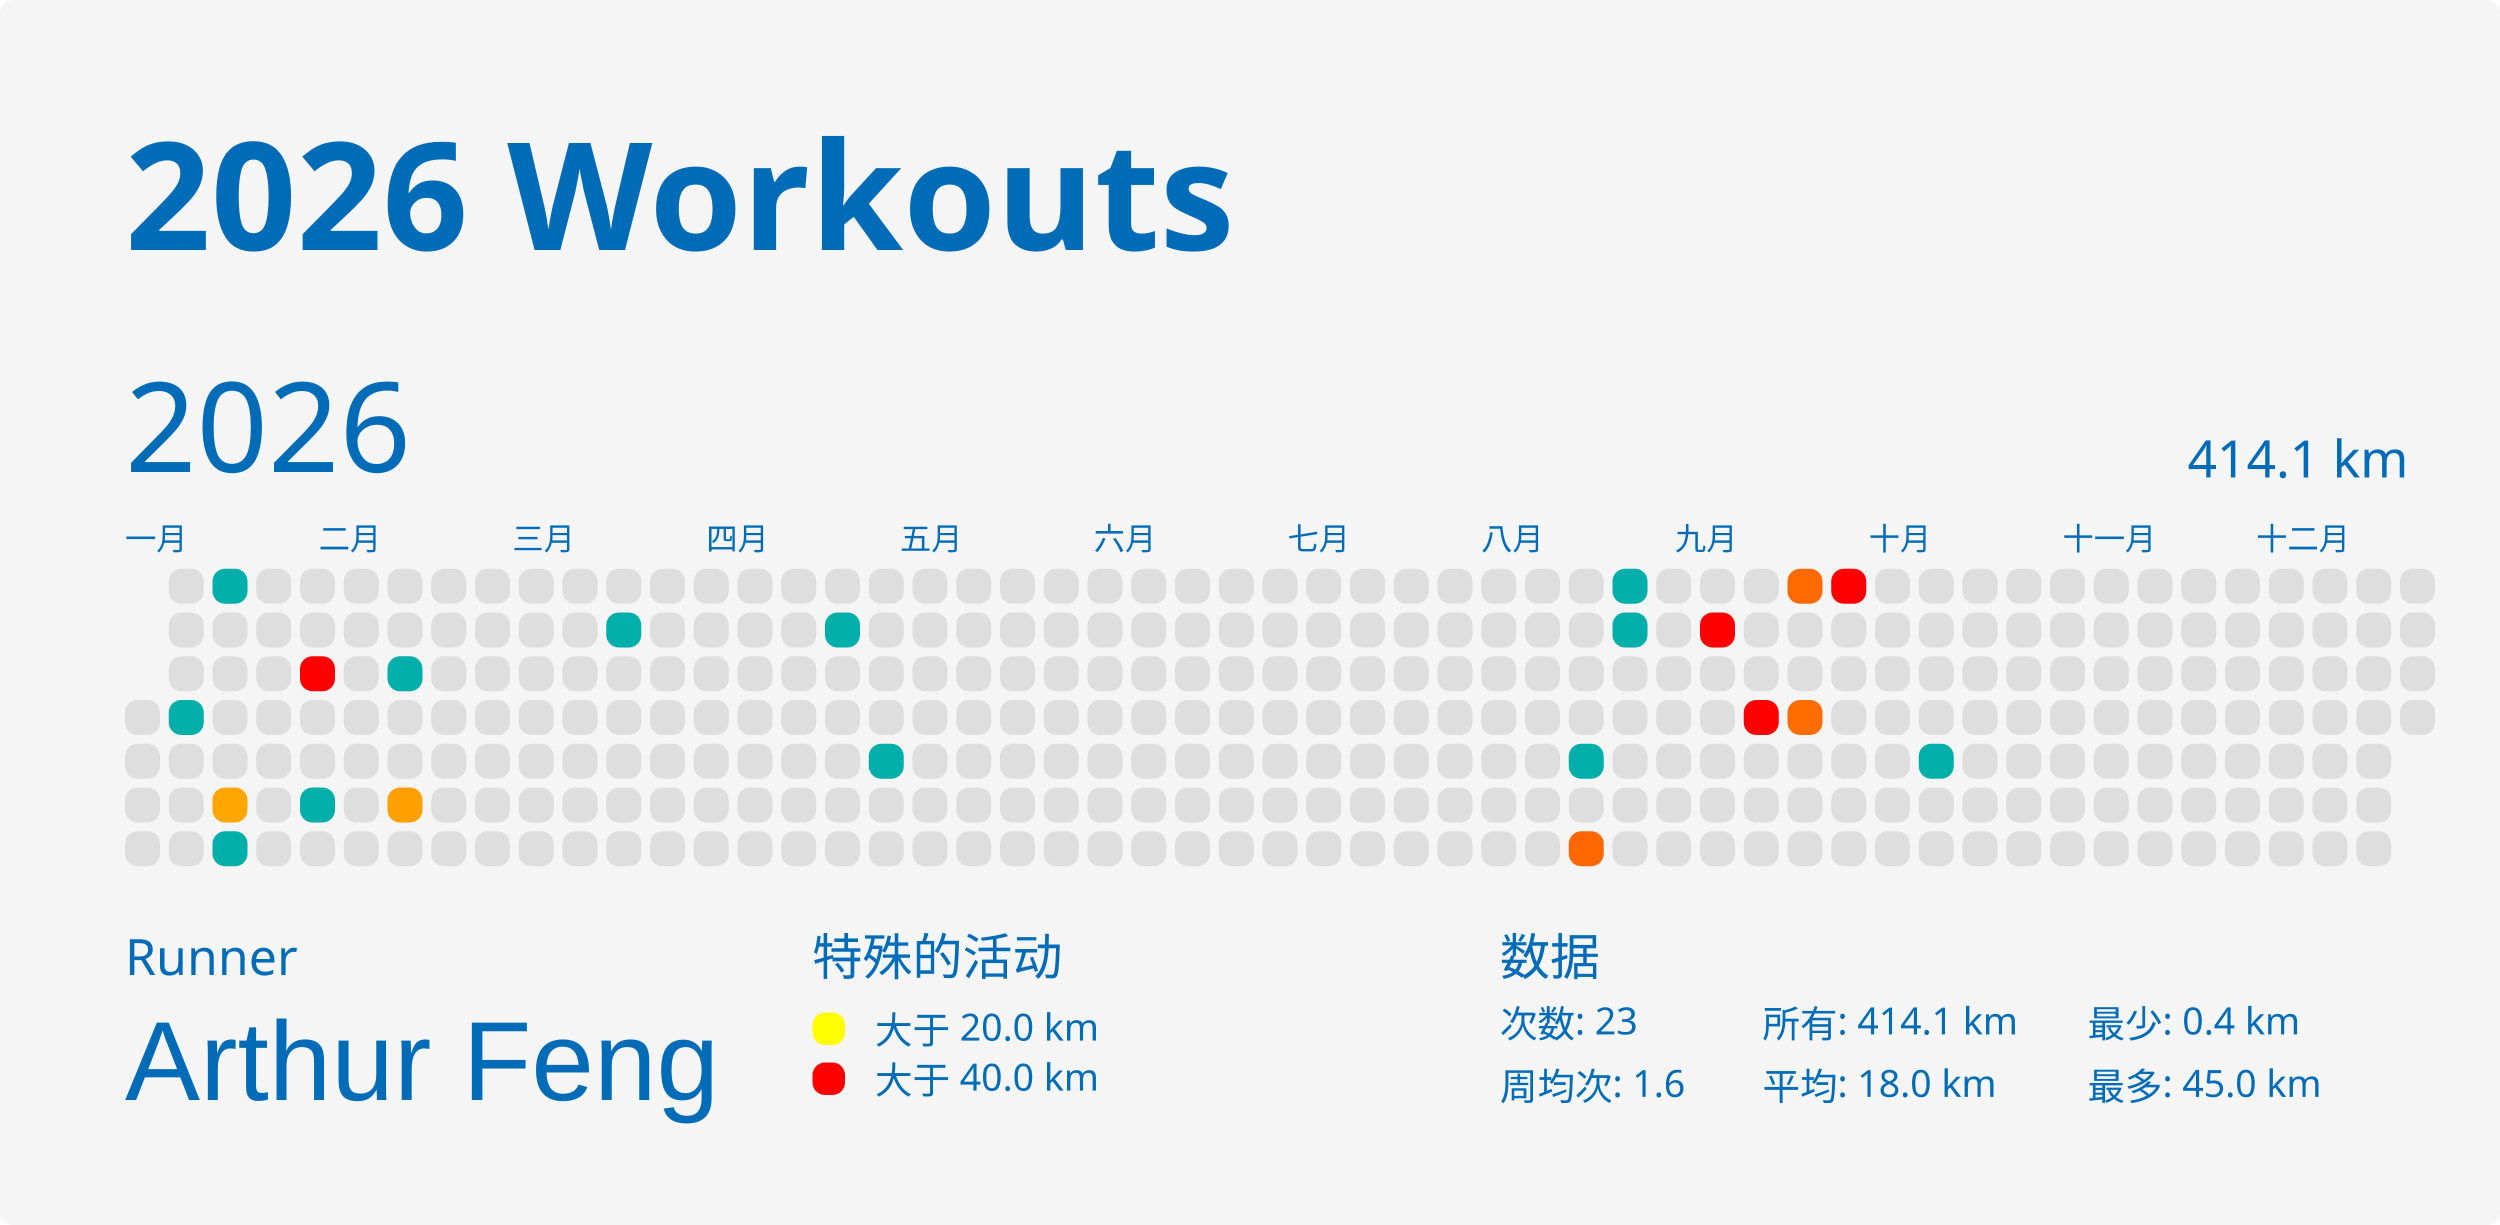
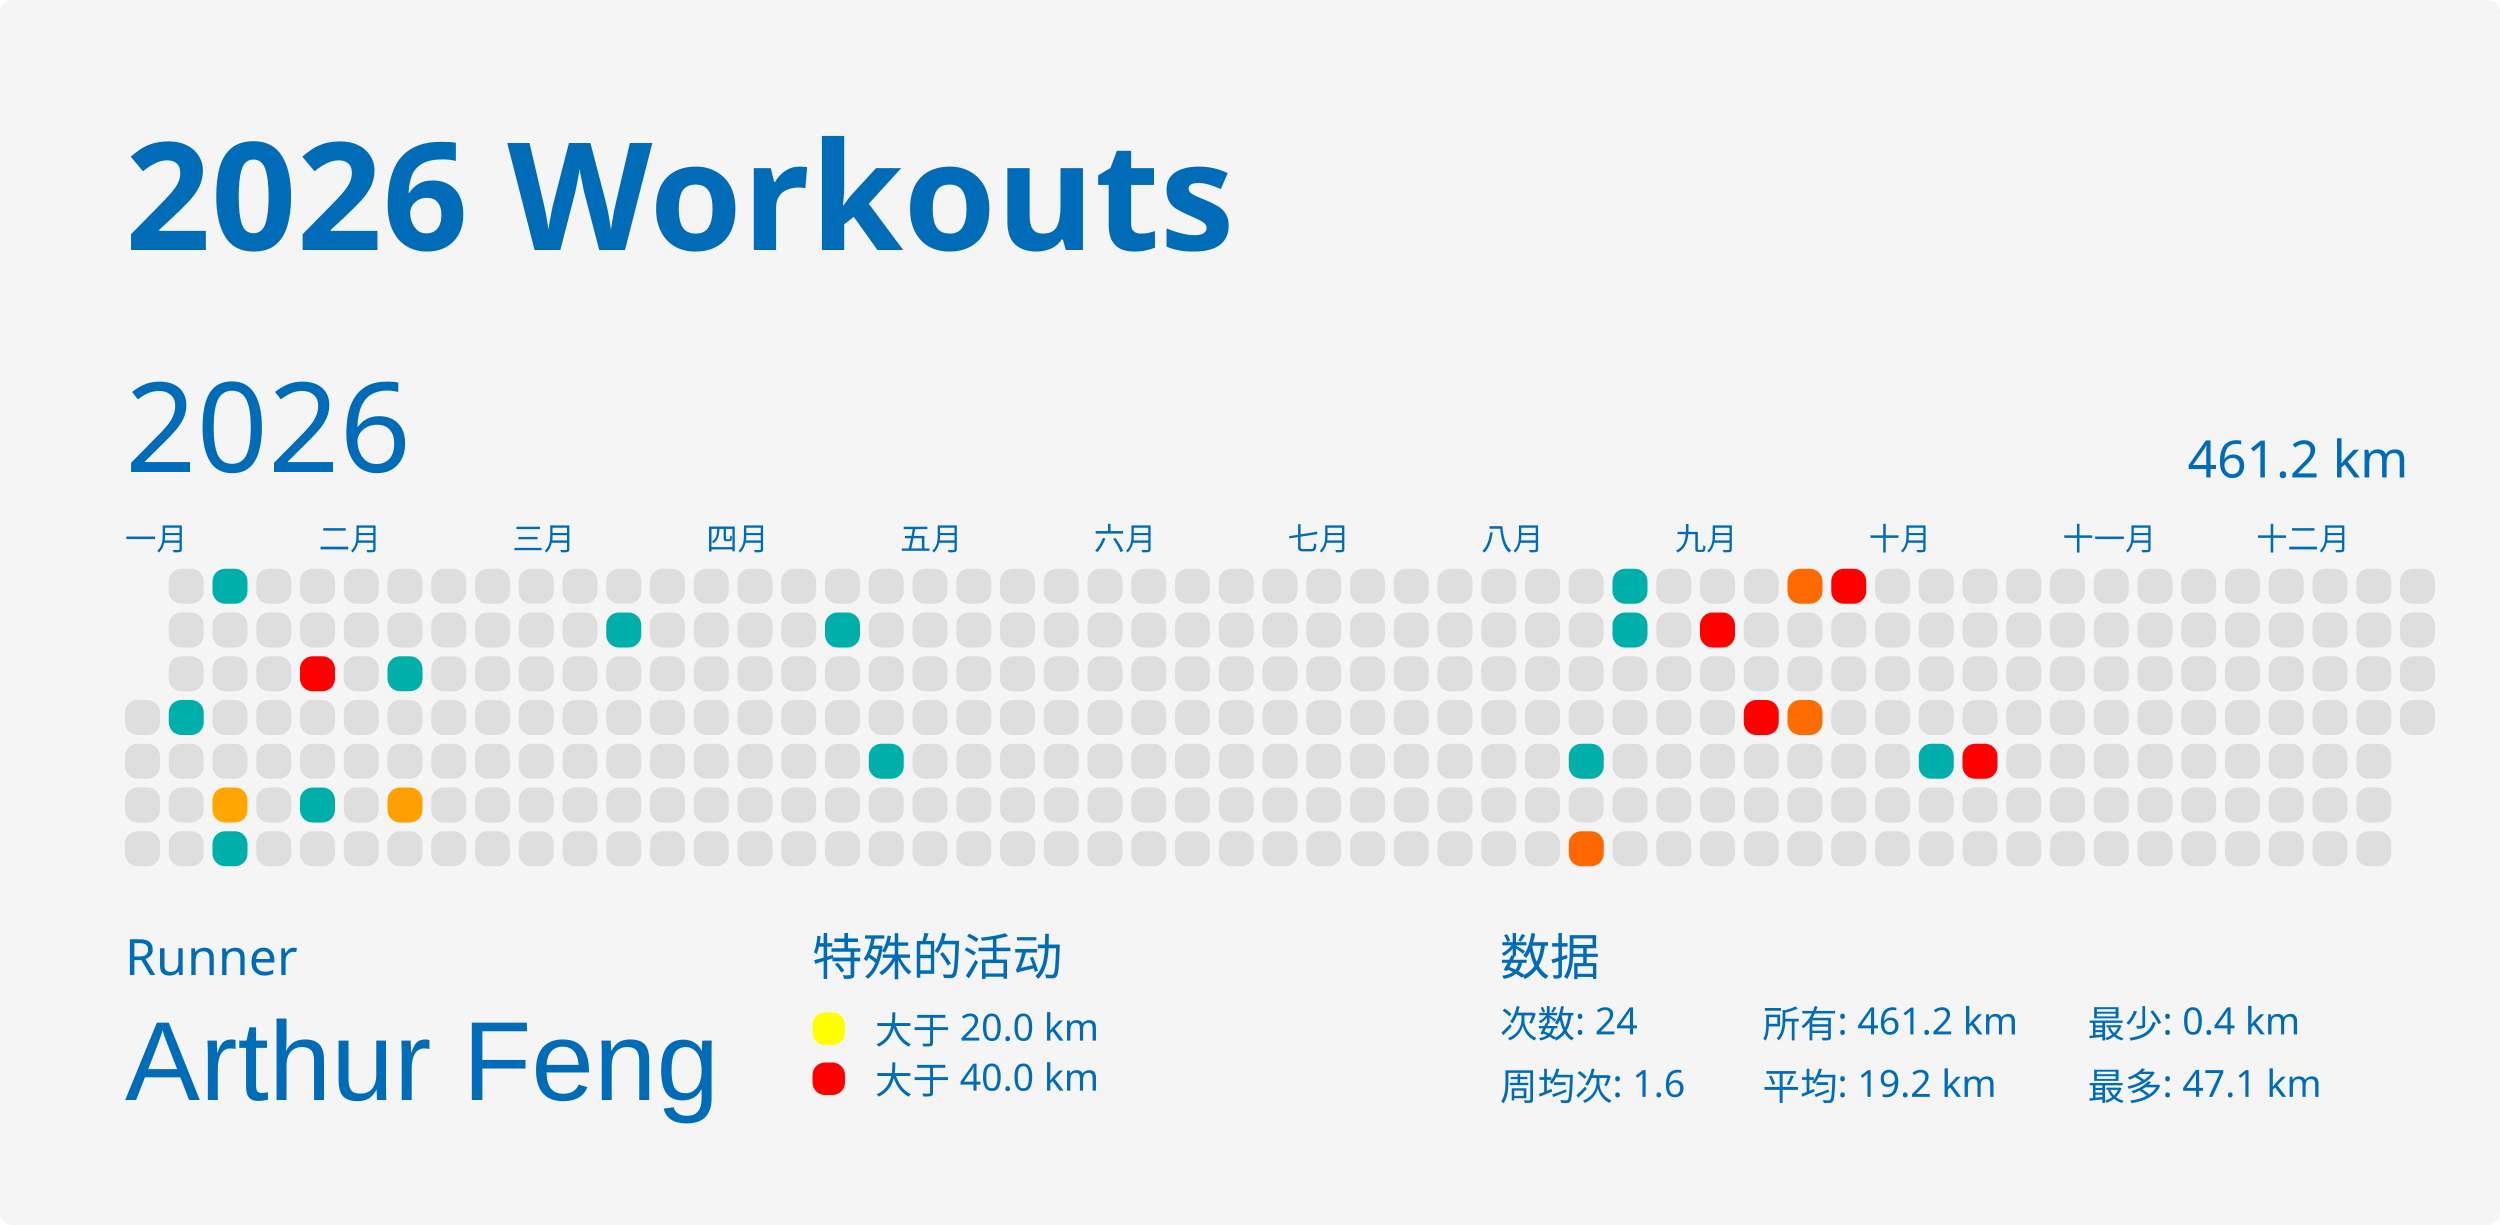
<svg xmlns="http://www.w3.org/2000/svg" baseProfile="full" height="98mm" version="1.1" viewBox="0,0,200,98" width="200mm">
  <defs />
  <rect fill="#f5f5f5" height="98" rx="1" ry="1" width="200" x="0" y="0" />
  <text fill="#006cb8" style="font-size:12px; font-family:MGI-Regular; font-weight:bold;" x="10" y="20">2026 Workouts</text>
  <text fill="#006cb8" style="font-size:4px; font-family:MGI-Regular" x="10" y="78">Runner</text>
  <text fill="#006cb8" style="font-size:9px; font-family:Arial" x="10" y="88">Arthur Feng</text>
  <text fill="#006cb8" style="font-size:4px; font-family:MGI-Regular" x="65" y="78">特殊的活动</text>
  <rect fill="yellow" height="2.6" rx="1" ry="1" width="2.6" x="65" y="81" />
  <text fill="#006cb8" style="font-size:3px; font-family:MGI-Regular" x="70" y="83.5">大于 20.0 km</text>
  <rect fill="red" height="2.6" rx="1" ry="1" width="2.6" x="65" y="85" />
  <text fill="#006cb8" style="font-size:3px; font-family:MGI-Regular" x="70" y="87.5">大于 40.0 km</text>
  <text fill="#006cb8" style="font-size:4px; font-family:MGI-Regular" x="120" y="78">数据</text>
-   <text fill="#006cb8" style="font-size:3px; font-family:MGI-Regular" x="120" y="83">次数: 23</text>
+   <text fill="#006cb8" style="font-size:3px; font-family:MGI-Regular" x="120" y="83">次数: 24</text>
  <text fill="#006cb8" style="font-size:3px; font-family:MGI-Regular" x="120" y="88">周均次: 1.6</text>
-   <text fill="#006cb8" style="font-size:3px; font-family:MGI-Regular" x="141" y="83">所有: 414.1 km</text>
-   <text fill="#006cb8" style="font-size:3px; font-family:MGI-Regular" x="141" y="88">平均: 18.0 km</text>
+   <text fill="#006cb8" style="font-size:3px; font-family:MGI-Regular" x="141" y="83">所有: 461.2 km</text>
+   <text fill="#006cb8" style="font-size:3px; font-family:MGI-Regular" x="141" y="88">平均: 19.2 km</text>
  <text fill="#006cb8" style="font-size:3px; font-family:MGI-Regular" x="167" y="83">最少: 0.4 km</text>
-   <text fill="#006cb8" style="font-size:3px; font-family:MGI-Regular" x="167" y="88">最多: 45.0 km</text>
+   <text fill="#006cb8" style="font-size:3px; font-family:MGI-Regular" x="167" y="88">最多: 47.1 km</text>
  <text dominant-baseline="hanging" fill="#006cb8" style="font-size:10.0px; font-family:MGI-Regular;" x="10" y="30">2026</text>
-   <text dominant-baseline="hanging" fill="#006cb8" style="font-size:4.125px; font-family:MGI-Regular;" x="175" y="35">414.1 km</text>
+   <text dominant-baseline="hanging" fill="#006cb8" style="font-size:4.125px; font-family:MGI-Regular;" x="175" y="35">461.2 km</text>
  <text fill="#006cb8" style="font-size:2.5px; font-family:MGI-Regular" x="10.0" y="44">一月</text>
  <text fill="#006cb8" style="font-size:2.5px; font-family:MGI-Regular" x="25.5" y="44">二月</text>
  <text fill="#006cb8" style="font-size:2.5px; font-family:MGI-Regular" x="41.0" y="44">三月</text>
  <text fill="#006cb8" style="font-size:2.5px; font-family:MGI-Regular" x="56.5" y="44">四月</text>
  <text fill="#006cb8" style="font-size:2.5px; font-family:MGI-Regular" x="72.0" y="44">五月</text>
  <text fill="#006cb8" style="font-size:2.5px; font-family:MGI-Regular" x="87.5" y="44">六月</text>
  <text fill="#006cb8" style="font-size:2.5px; font-family:MGI-Regular" x="103.0" y="44">七月</text>
  <text fill="#006cb8" style="font-size:2.5px; font-family:MGI-Regular" x="118.5" y="44">八月</text>
  <text fill="#006cb8" style="font-size:2.5px; font-family:MGI-Regular" x="134.0" y="44">九月</text>
  <text fill="#006cb8" style="font-size:2.5px; font-family:MGI-Regular" x="149.5" y="44">十月</text>
  <text fill="#006cb8" style="font-size:2.5px; font-family:MGI-Regular" x="165.0" y="44">十一月</text>
  <text fill="#006cb8" style="font-size:2.5px; font-family:MGI-Regular" x="180.5" y="44">十二月</text>
  <rect fill="#dedede" height="2.8" rx="1" ry="1" width="2.8" x="10.0" y="56.0" />
  <rect fill="#dedede" height="2.8" rx="1" ry="1" width="2.8" x="10.0" y="59.5" />
  <rect fill="#dedede" height="2.8" rx="1" ry="1" width="2.8" x="10.0" y="63.0" />
  <rect fill="#dedede" height="2.8" rx="1" ry="1" width="2.8" x="10.0" y="66.5" />
  <rect fill="#dedede" height="2.8" rx="1" ry="1" width="2.8" x="13.5" y="45.5" />
  <rect fill="#dedede" height="2.8" rx="1" ry="1" width="2.8" x="13.5" y="49.0" />
  <rect fill="#dedede" height="2.8" rx="1" ry="1" width="2.8" x="13.5" y="52.5" />
  <rect fill="#00afaa" height="2.8" rx="1" ry="1" width="2.8" x="13.5" y="56.0" />
  <rect fill="#dedede" height="2.8" rx="1" ry="1" width="2.8" x="13.5" y="59.5" />
  <rect fill="#dedede" height="2.8" rx="1" ry="1" width="2.8" x="13.5" y="63.0" />
  <rect fill="#dedede" height="2.8" rx="1" ry="1" width="2.8" x="13.5" y="66.5" />
  <rect fill="#00afaa" height="2.8" rx="1" ry="1" width="2.8" x="17.0" y="45.5" />
  <rect fill="#dedede" height="2.8" rx="1" ry="1" width="2.8" x="17.0" y="49.0" />
  <rect fill="#dedede" height="2.8" rx="1" ry="1" width="2.8" x="17.0" y="52.5" />
  <rect fill="#dedede" height="2.8" rx="1" ry="1" width="2.8" x="17.0" y="56.0" />
  <rect fill="#dedede" height="2.8" rx="1" ry="1" width="2.8" x="17.0" y="59.5" />
  <rect fill="#ffa700" height="2.8" rx="1" ry="1" width="2.8" x="17.0" y="63.0" />
  <rect fill="#00afaa" height="2.8" rx="1" ry="1" width="2.8" x="17.0" y="66.5" />
  <rect fill="#dedede" height="2.8" rx="1" ry="1" width="2.8" x="20.5" y="45.5" />
  <rect fill="#dedede" height="2.8" rx="1" ry="1" width="2.8" x="20.5" y="49.0" />
  <rect fill="#dedede" height="2.8" rx="1" ry="1" width="2.8" x="20.5" y="52.5" />
  <rect fill="#dedede" height="2.8" rx="1" ry="1" width="2.8" x="20.5" y="56.0" />
  <rect fill="#dedede" height="2.8" rx="1" ry="1" width="2.8" x="20.5" y="59.5" />
  <rect fill="#dedede" height="2.8" rx="1" ry="1" width="2.8" x="20.5" y="63.0" />
  <rect fill="#dedede" height="2.8" rx="1" ry="1" width="2.8" x="20.5" y="66.5" />
  <rect fill="#dedede" height="2.8" rx="1" ry="1" width="2.8" x="24.0" y="45.5" />
  <rect fill="#dedede" height="2.8" rx="1" ry="1" width="2.8" x="24.0" y="49.0" />
  <rect fill="red" height="2.8" rx="1" ry="1" width="2.8" x="24.0" y="52.5" />
  <rect fill="#dedede" height="2.8" rx="1" ry="1" width="2.8" x="24.0" y="56.0" />
  <rect fill="#dedede" height="2.8" rx="1" ry="1" width="2.8" x="24.0" y="59.5" />
  <rect fill="#00afaa" height="2.8" rx="1" ry="1" width="2.8" x="24.0" y="63.0" />
  <rect fill="#dedede" height="2.8" rx="1" ry="1" width="2.8" x="24.0" y="66.5" />
  <rect fill="#dedede" height="2.8" rx="1" ry="1" width="2.8" x="27.5" y="45.5" />
  <rect fill="#dedede" height="2.8" rx="1" ry="1" width="2.8" x="27.5" y="49.0" />
  <rect fill="#dedede" height="2.8" rx="1" ry="1" width="2.8" x="27.5" y="52.5" />
  <rect fill="#dedede" height="2.8" rx="1" ry="1" width="2.8" x="27.5" y="56.0" />
  <rect fill="#dedede" height="2.8" rx="1" ry="1" width="2.8" x="27.5" y="59.5" />
  <rect fill="#dedede" height="2.8" rx="1" ry="1" width="2.8" x="27.5" y="63.0" />
  <rect fill="#dedede" height="2.8" rx="1" ry="1" width="2.8" x="27.5" y="66.5" />
  <rect fill="#dedede" height="2.8" rx="1" ry="1" width="2.8" x="31.0" y="45.5" />
  <rect fill="#dedede" height="2.8" rx="1" ry="1" width="2.8" x="31.0" y="49.0" />
  <rect fill="#00afaa" height="2.8" rx="1" ry="1" width="2.8" x="31.0" y="52.5" />
  <rect fill="#dedede" height="2.8" rx="1" ry="1" width="2.8" x="31.0" y="56.0" />
  <rect fill="#dedede" height="2.8" rx="1" ry="1" width="2.8" x="31.0" y="59.5" />
  <rect fill="#ffa000" height="2.8" rx="1" ry="1" width="2.8" x="31.0" y="63.0" />
  <rect fill="#dedede" height="2.8" rx="1" ry="1" width="2.8" x="31.0" y="66.5" />
  <rect fill="#dedede" height="2.8" rx="1" ry="1" width="2.8" x="34.5" y="45.5" />
  <rect fill="#dedede" height="2.8" rx="1" ry="1" width="2.8" x="34.5" y="49.0" />
  <rect fill="#dedede" height="2.8" rx="1" ry="1" width="2.8" x="34.5" y="52.5" />
  <rect fill="#dedede" height="2.8" rx="1" ry="1" width="2.8" x="34.5" y="56.0" />
  <rect fill="#dedede" height="2.8" rx="1" ry="1" width="2.8" x="34.5" y="59.5" />
  <rect fill="#dedede" height="2.8" rx="1" ry="1" width="2.8" x="34.5" y="63.0" />
  <rect fill="#dedede" height="2.8" rx="1" ry="1" width="2.8" x="34.5" y="66.5" />
  <rect fill="#dedede" height="2.8" rx="1" ry="1" width="2.8" x="38.0" y="45.5" />
  <rect fill="#dedede" height="2.8" rx="1" ry="1" width="2.8" x="38.0" y="49.0" />
  <rect fill="#dedede" height="2.8" rx="1" ry="1" width="2.8" x="38.0" y="52.5" />
  <rect fill="#dedede" height="2.8" rx="1" ry="1" width="2.8" x="38.0" y="56.0" />
  <rect fill="#dedede" height="2.8" rx="1" ry="1" width="2.8" x="38.0" y="59.5" />
  <rect fill="#dedede" height="2.8" rx="1" ry="1" width="2.8" x="38.0" y="63.0" />
  <rect fill="#dedede" height="2.8" rx="1" ry="1" width="2.8" x="38.0" y="66.5" />
  <rect fill="#dedede" height="2.8" rx="1" ry="1" width="2.8" x="41.5" y="45.5" />
  <rect fill="#dedede" height="2.8" rx="1" ry="1" width="2.8" x="41.5" y="49.0" />
  <rect fill="#dedede" height="2.8" rx="1" ry="1" width="2.8" x="41.5" y="52.5" />
  <rect fill="#dedede" height="2.8" rx="1" ry="1" width="2.8" x="41.5" y="56.0" />
  <rect fill="#dedede" height="2.8" rx="1" ry="1" width="2.8" x="41.5" y="59.5" />
  <rect fill="#dedede" height="2.8" rx="1" ry="1" width="2.8" x="41.5" y="63.0" />
  <rect fill="#dedede" height="2.8" rx="1" ry="1" width="2.8" x="41.5" y="66.5" />
  <rect fill="#dedede" height="2.8" rx="1" ry="1" width="2.8" x="45.0" y="45.5" />
  <rect fill="#dedede" height="2.8" rx="1" ry="1" width="2.8" x="45.0" y="49.0" />
  <rect fill="#dedede" height="2.8" rx="1" ry="1" width="2.8" x="45.0" y="52.5" />
  <rect fill="#dedede" height="2.8" rx="1" ry="1" width="2.8" x="45.0" y="56.0" />
  <rect fill="#dedede" height="2.8" rx="1" ry="1" width="2.8" x="45.0" y="59.5" />
  <rect fill="#dedede" height="2.8" rx="1" ry="1" width="2.8" x="45.0" y="63.0" />
  <rect fill="#dedede" height="2.8" rx="1" ry="1" width="2.8" x="45.0" y="66.5" />
  <rect fill="#dedede" height="2.8" rx="1" ry="1" width="2.8" x="48.5" y="45.5" />
  <rect fill="#00afaa" height="2.8" rx="1" ry="1" width="2.8" x="48.5" y="49.0" />
  <rect fill="#dedede" height="2.8" rx="1" ry="1" width="2.8" x="48.5" y="52.5" />
  <rect fill="#dedede" height="2.8" rx="1" ry="1" width="2.8" x="48.5" y="56.0" />
  <rect fill="#dedede" height="2.8" rx="1" ry="1" width="2.8" x="48.5" y="59.5" />
  <rect fill="#dedede" height="2.8" rx="1" ry="1" width="2.8" x="48.5" y="63.0" />
  <rect fill="#dedede" height="2.8" rx="1" ry="1" width="2.8" x="48.5" y="66.5" />
  <rect fill="#dedede" height="2.8" rx="1" ry="1" width="2.8" x="52.0" y="45.5" />
  <rect fill="#dedede" height="2.8" rx="1" ry="1" width="2.8" x="52.0" y="49.0" />
  <rect fill="#dedede" height="2.8" rx="1" ry="1" width="2.8" x="52.0" y="52.5" />
  <rect fill="#dedede" height="2.8" rx="1" ry="1" width="2.8" x="52.0" y="56.0" />
  <rect fill="#dedede" height="2.8" rx="1" ry="1" width="2.8" x="52.0" y="59.5" />
  <rect fill="#dedede" height="2.8" rx="1" ry="1" width="2.8" x="52.0" y="63.0" />
  <rect fill="#dedede" height="2.8" rx="1" ry="1" width="2.8" x="52.0" y="66.5" />
  <rect fill="#dedede" height="2.8" rx="1" ry="1" width="2.8" x="55.5" y="45.5" />
  <rect fill="#dedede" height="2.8" rx="1" ry="1" width="2.8" x="55.5" y="49.0" />
  <rect fill="#dedede" height="2.8" rx="1" ry="1" width="2.8" x="55.5" y="52.5" />
  <rect fill="#dedede" height="2.8" rx="1" ry="1" width="2.8" x="55.5" y="56.0" />
  <rect fill="#dedede" height="2.8" rx="1" ry="1" width="2.8" x="55.5" y="59.5" />
  <rect fill="#dedede" height="2.8" rx="1" ry="1" width="2.8" x="55.5" y="63.0" />
  <rect fill="#dedede" height="2.8" rx="1" ry="1" width="2.8" x="55.5" y="66.5" />
  <rect fill="#dedede" height="2.8" rx="1" ry="1" width="2.8" x="59.0" y="45.5" />
  <rect fill="#dedede" height="2.8" rx="1" ry="1" width="2.8" x="59.0" y="49.0" />
  <rect fill="#dedede" height="2.8" rx="1" ry="1" width="2.8" x="59.0" y="52.5" />
  <rect fill="#dedede" height="2.8" rx="1" ry="1" width="2.8" x="59.0" y="56.0" />
  <rect fill="#dedede" height="2.8" rx="1" ry="1" width="2.8" x="59.0" y="59.5" />
  <rect fill="#dedede" height="2.8" rx="1" ry="1" width="2.8" x="59.0" y="63.0" />
  <rect fill="#dedede" height="2.8" rx="1" ry="1" width="2.8" x="59.0" y="66.5" />
  <rect fill="#dedede" height="2.8" rx="1" ry="1" width="2.8" x="62.5" y="45.5" />
  <rect fill="#dedede" height="2.8" rx="1" ry="1" width="2.8" x="62.5" y="49.0" />
  <rect fill="#dedede" height="2.8" rx="1" ry="1" width="2.8" x="62.5" y="52.5" />
  <rect fill="#dedede" height="2.8" rx="1" ry="1" width="2.8" x="62.5" y="56.0" />
  <rect fill="#dedede" height="2.8" rx="1" ry="1" width="2.8" x="62.5" y="59.5" />
  <rect fill="#dedede" height="2.8" rx="1" ry="1" width="2.8" x="62.5" y="63.0" />
  <rect fill="#dedede" height="2.8" rx="1" ry="1" width="2.8" x="62.5" y="66.5" />
  <rect fill="#dedede" height="2.8" rx="1" ry="1" width="2.8" x="66.0" y="45.5" />
  <rect fill="#00afaa" height="2.8" rx="1" ry="1" width="2.8" x="66.0" y="49.0" />
  <rect fill="#dedede" height="2.8" rx="1" ry="1" width="2.8" x="66.0" y="52.5" />
  <rect fill="#dedede" height="2.8" rx="1" ry="1" width="2.8" x="66.0" y="56.0" />
  <rect fill="#dedede" height="2.8" rx="1" ry="1" width="2.8" x="66.0" y="59.5" />
  <rect fill="#dedede" height="2.8" rx="1" ry="1" width="2.8" x="66.0" y="63.0" />
  <rect fill="#dedede" height="2.8" rx="1" ry="1" width="2.8" x="66.0" y="66.5" />
  <rect fill="#dedede" height="2.8" rx="1" ry="1" width="2.8" x="69.5" y="45.5" />
  <rect fill="#dedede" height="2.8" rx="1" ry="1" width="2.8" x="69.5" y="49.0" />
  <rect fill="#dedede" height="2.8" rx="1" ry="1" width="2.8" x="69.5" y="52.5" />
  <rect fill="#dedede" height="2.8" rx="1" ry="1" width="2.8" x="69.5" y="56.0" />
  <rect fill="#00afaa" height="2.8" rx="1" ry="1" width="2.8" x="69.5" y="59.5" />
  <rect fill="#dedede" height="2.8" rx="1" ry="1" width="2.8" x="69.5" y="63.0" />
  <rect fill="#dedede" height="2.8" rx="1" ry="1" width="2.8" x="69.5" y="66.5" />
  <rect fill="#dedede" height="2.8" rx="1" ry="1" width="2.8" x="73.0" y="45.5" />
  <rect fill="#dedede" height="2.8" rx="1" ry="1" width="2.8" x="73.0" y="49.0" />
  <rect fill="#dedede" height="2.8" rx="1" ry="1" width="2.8" x="73.0" y="52.5" />
  <rect fill="#dedede" height="2.8" rx="1" ry="1" width="2.8" x="73.0" y="56.0" />
  <rect fill="#dedede" height="2.8" rx="1" ry="1" width="2.8" x="73.0" y="59.5" />
  <rect fill="#dedede" height="2.8" rx="1" ry="1" width="2.8" x="73.0" y="63.0" />
  <rect fill="#dedede" height="2.8" rx="1" ry="1" width="2.8" x="73.0" y="66.5" />
  <rect fill="#dedede" height="2.8" rx="1" ry="1" width="2.8" x="76.5" y="45.5" />
  <rect fill="#dedede" height="2.8" rx="1" ry="1" width="2.8" x="76.5" y="49.0" />
  <rect fill="#dedede" height="2.8" rx="1" ry="1" width="2.8" x="76.5" y="52.5" />
  <rect fill="#dedede" height="2.8" rx="1" ry="1" width="2.8" x="76.5" y="56.0" />
  <rect fill="#dedede" height="2.8" rx="1" ry="1" width="2.8" x="76.5" y="59.5" />
  <rect fill="#dedede" height="2.8" rx="1" ry="1" width="2.8" x="76.5" y="63.0" />
  <rect fill="#dedede" height="2.8" rx="1" ry="1" width="2.8" x="76.5" y="66.5" />
  <rect fill="#dedede" height="2.8" rx="1" ry="1" width="2.8" x="80.0" y="45.5" />
  <rect fill="#dedede" height="2.8" rx="1" ry="1" width="2.8" x="80.0" y="49.0" />
  <rect fill="#dedede" height="2.8" rx="1" ry="1" width="2.8" x="80.0" y="52.5" />
  <rect fill="#dedede" height="2.8" rx="1" ry="1" width="2.8" x="80.0" y="56.0" />
  <rect fill="#dedede" height="2.8" rx="1" ry="1" width="2.8" x="80.0" y="59.5" />
  <rect fill="#dedede" height="2.8" rx="1" ry="1" width="2.8" x="80.0" y="63.0" />
  <rect fill="#dedede" height="2.8" rx="1" ry="1" width="2.8" x="80.0" y="66.5" />
  <rect fill="#dedede" height="2.8" rx="1" ry="1" width="2.8" x="83.5" y="45.5" />
  <rect fill="#dedede" height="2.8" rx="1" ry="1" width="2.8" x="83.5" y="49.0" />
  <rect fill="#dedede" height="2.8" rx="1" ry="1" width="2.8" x="83.5" y="52.5" />
  <rect fill="#dedede" height="2.8" rx="1" ry="1" width="2.8" x="83.5" y="56.0" />
  <rect fill="#dedede" height="2.8" rx="1" ry="1" width="2.8" x="83.5" y="59.5" />
  <rect fill="#dedede" height="2.8" rx="1" ry="1" width="2.8" x="83.5" y="63.0" />
  <rect fill="#dedede" height="2.8" rx="1" ry="1" width="2.8" x="83.5" y="66.5" />
  <rect fill="#dedede" height="2.8" rx="1" ry="1" width="2.8" x="87.0" y="45.5" />
  <rect fill="#dedede" height="2.8" rx="1" ry="1" width="2.8" x="87.0" y="49.0" />
  <rect fill="#dedede" height="2.8" rx="1" ry="1" width="2.8" x="87.0" y="52.5" />
  <rect fill="#dedede" height="2.8" rx="1" ry="1" width="2.8" x="87.0" y="56.0" />
  <rect fill="#dedede" height="2.8" rx="1" ry="1" width="2.8" x="87.0" y="59.5" />
  <rect fill="#dedede" height="2.8" rx="1" ry="1" width="2.8" x="87.0" y="63.0" />
  <rect fill="#dedede" height="2.8" rx="1" ry="1" width="2.8" x="87.0" y="66.5" />
  <rect fill="#dedede" height="2.8" rx="1" ry="1" width="2.8" x="90.5" y="45.5" />
  <rect fill="#dedede" height="2.8" rx="1" ry="1" width="2.8" x="90.5" y="49.0" />
  <rect fill="#dedede" height="2.8" rx="1" ry="1" width="2.8" x="90.5" y="52.5" />
  <rect fill="#dedede" height="2.8" rx="1" ry="1" width="2.8" x="90.5" y="56.0" />
  <rect fill="#dedede" height="2.8" rx="1" ry="1" width="2.8" x="90.5" y="59.5" />
  <rect fill="#dedede" height="2.8" rx="1" ry="1" width="2.8" x="90.5" y="63.0" />
  <rect fill="#dedede" height="2.8" rx="1" ry="1" width="2.8" x="90.5" y="66.5" />
  <rect fill="#dedede" height="2.8" rx="1" ry="1" width="2.8" x="94.0" y="45.5" />
  <rect fill="#dedede" height="2.8" rx="1" ry="1" width="2.8" x="94.0" y="49.0" />
  <rect fill="#dedede" height="2.8" rx="1" ry="1" width="2.8" x="94.0" y="52.5" />
  <rect fill="#dedede" height="2.8" rx="1" ry="1" width="2.8" x="94.0" y="56.0" />
  <rect fill="#dedede" height="2.8" rx="1" ry="1" width="2.8" x="94.0" y="59.5" />
  <rect fill="#dedede" height="2.8" rx="1" ry="1" width="2.8" x="94.0" y="63.0" />
  <rect fill="#dedede" height="2.8" rx="1" ry="1" width="2.8" x="94.0" y="66.5" />
  <rect fill="#dedede" height="2.8" rx="1" ry="1" width="2.8" x="97.5" y="45.5" />
  <rect fill="#dedede" height="2.8" rx="1" ry="1" width="2.8" x="97.5" y="49.0" />
  <rect fill="#dedede" height="2.8" rx="1" ry="1" width="2.8" x="97.5" y="52.5" />
  <rect fill="#dedede" height="2.8" rx="1" ry="1" width="2.8" x="97.5" y="56.0" />
  <rect fill="#dedede" height="2.8" rx="1" ry="1" width="2.8" x="97.5" y="59.5" />
  <rect fill="#dedede" height="2.8" rx="1" ry="1" width="2.8" x="97.5" y="63.0" />
  <rect fill="#dedede" height="2.8" rx="1" ry="1" width="2.8" x="97.5" y="66.5" />
  <rect fill="#dedede" height="2.8" rx="1" ry="1" width="2.8" x="101.0" y="45.5" />
  <rect fill="#dedede" height="2.8" rx="1" ry="1" width="2.8" x="101.0" y="49.0" />
  <rect fill="#dedede" height="2.8" rx="1" ry="1" width="2.8" x="101.0" y="52.5" />
  <rect fill="#dedede" height="2.8" rx="1" ry="1" width="2.8" x="101.0" y="56.0" />
  <rect fill="#dedede" height="2.8" rx="1" ry="1" width="2.8" x="101.0" y="59.5" />
  <rect fill="#dedede" height="2.8" rx="1" ry="1" width="2.8" x="101.0" y="63.0" />
  <rect fill="#dedede" height="2.8" rx="1" ry="1" width="2.8" x="101.0" y="66.5" />
  <rect fill="#dedede" height="2.8" rx="1" ry="1" width="2.8" x="104.5" y="45.5" />
  <rect fill="#dedede" height="2.8" rx="1" ry="1" width="2.8" x="104.5" y="49.0" />
  <rect fill="#dedede" height="2.8" rx="1" ry="1" width="2.8" x="104.5" y="52.5" />
  <rect fill="#dedede" height="2.8" rx="1" ry="1" width="2.8" x="104.5" y="56.0" />
  <rect fill="#dedede" height="2.8" rx="1" ry="1" width="2.8" x="104.5" y="59.5" />
  <rect fill="#dedede" height="2.8" rx="1" ry="1" width="2.8" x="104.5" y="63.0" />
  <rect fill="#dedede" height="2.8" rx="1" ry="1" width="2.8" x="104.5" y="66.5" />
  <rect fill="#dedede" height="2.8" rx="1" ry="1" width="2.8" x="108.0" y="45.5" />
  <rect fill="#dedede" height="2.8" rx="1" ry="1" width="2.8" x="108.0" y="49.0" />
  <rect fill="#dedede" height="2.8" rx="1" ry="1" width="2.8" x="108.0" y="52.5" />
  <rect fill="#dedede" height="2.8" rx="1" ry="1" width="2.8" x="108.0" y="56.0" />
  <rect fill="#dedede" height="2.8" rx="1" ry="1" width="2.8" x="108.0" y="59.5" />
  <rect fill="#dedede" height="2.8" rx="1" ry="1" width="2.8" x="108.0" y="63.0" />
  <rect fill="#dedede" height="2.8" rx="1" ry="1" width="2.8" x="108.0" y="66.5" />
  <rect fill="#dedede" height="2.8" rx="1" ry="1" width="2.8" x="111.5" y="45.5" />
  <rect fill="#dedede" height="2.8" rx="1" ry="1" width="2.8" x="111.5" y="49.0" />
  <rect fill="#dedede" height="2.8" rx="1" ry="1" width="2.8" x="111.5" y="52.5" />
  <rect fill="#dedede" height="2.8" rx="1" ry="1" width="2.8" x="111.5" y="56.0" />
  <rect fill="#dedede" height="2.8" rx="1" ry="1" width="2.8" x="111.5" y="59.5" />
  <rect fill="#dedede" height="2.8" rx="1" ry="1" width="2.8" x="111.5" y="63.0" />
  <rect fill="#dedede" height="2.8" rx="1" ry="1" width="2.8" x="111.5" y="66.5" />
  <rect fill="#dedede" height="2.8" rx="1" ry="1" width="2.8" x="115.0" y="45.5" />
  <rect fill="#dedede" height="2.8" rx="1" ry="1" width="2.8" x="115.0" y="49.0" />
  <rect fill="#dedede" height="2.8" rx="1" ry="1" width="2.8" x="115.0" y="52.5" />
  <rect fill="#dedede" height="2.8" rx="1" ry="1" width="2.8" x="115.0" y="56.0" />
  <rect fill="#dedede" height="2.8" rx="1" ry="1" width="2.8" x="115.0" y="59.5" />
  <rect fill="#dedede" height="2.8" rx="1" ry="1" width="2.8" x="115.0" y="63.0" />
  <rect fill="#dedede" height="2.8" rx="1" ry="1" width="2.8" x="115.0" y="66.5" />
  <rect fill="#dedede" height="2.8" rx="1" ry="1" width="2.8" x="118.5" y="45.5" />
  <rect fill="#dedede" height="2.8" rx="1" ry="1" width="2.8" x="118.5" y="49.0" />
  <rect fill="#dedede" height="2.8" rx="1" ry="1" width="2.8" x="118.5" y="52.5" />
  <rect fill="#dedede" height="2.8" rx="1" ry="1" width="2.8" x="118.5" y="56.0" />
  <rect fill="#dedede" height="2.8" rx="1" ry="1" width="2.8" x="118.5" y="59.5" />
  <rect fill="#dedede" height="2.8" rx="1" ry="1" width="2.8" x="118.5" y="63.0" />
  <rect fill="#dedede" height="2.8" rx="1" ry="1" width="2.8" x="118.5" y="66.5" />
  <rect fill="#dedede" height="2.8" rx="1" ry="1" width="2.8" x="122.0" y="45.5" />
  <rect fill="#dedede" height="2.8" rx="1" ry="1" width="2.8" x="122.0" y="49.0" />
  <rect fill="#dedede" height="2.8" rx="1" ry="1" width="2.8" x="122.0" y="52.5" />
  <rect fill="#dedede" height="2.8" rx="1" ry="1" width="2.8" x="122.0" y="56.0" />
  <rect fill="#dedede" height="2.8" rx="1" ry="1" width="2.8" x="122.0" y="59.5" />
  <rect fill="#dedede" height="2.8" rx="1" ry="1" width="2.8" x="122.0" y="63.0" />
  <rect fill="#dedede" height="2.8" rx="1" ry="1" width="2.8" x="122.0" y="66.5" />
  <rect fill="#dedede" height="2.8" rx="1" ry="1" width="2.8" x="125.5" y="45.5" />
  <rect fill="#dedede" height="2.8" rx="1" ry="1" width="2.8" x="125.5" y="49.0" />
  <rect fill="#dedede" height="2.8" rx="1" ry="1" width="2.8" x="125.5" y="52.5" />
  <rect fill="#dedede" height="2.8" rx="1" ry="1" width="2.8" x="125.5" y="56.0" />
  <rect fill="#00afaa" height="2.8" rx="1" ry="1" width="2.8" x="125.5" y="59.5" />
  <rect fill="#dedede" height="2.8" rx="1" ry="1" width="2.8" x="125.5" y="63.0" />
  <rect fill="#ff6800" height="2.8" rx="1" ry="1" width="2.8" x="125.5" y="66.5" />
  <rect fill="#00afaa" height="2.8" rx="1" ry="1" width="2.8" x="129.0" y="45.5" />
  <rect fill="#00afaa" height="2.8" rx="1" ry="1" width="2.8" x="129.0" y="49.0" />
  <rect fill="#dedede" height="2.8" rx="1" ry="1" width="2.8" x="129.0" y="52.5" />
  <rect fill="#dedede" height="2.8" rx="1" ry="1" width="2.8" x="129.0" y="56.0" />
  <rect fill="#dedede" height="2.8" rx="1" ry="1" width="2.8" x="129.0" y="59.5" />
  <rect fill="#dedede" height="2.8" rx="1" ry="1" width="2.8" x="129.0" y="63.0" />
  <rect fill="#dedede" height="2.8" rx="1" ry="1" width="2.8" x="129.0" y="66.5" />
  <rect fill="#dedede" height="2.8" rx="1" ry="1" width="2.8" x="132.5" y="45.5" />
  <rect fill="#dedede" height="2.8" rx="1" ry="1" width="2.8" x="132.5" y="49.0" />
  <rect fill="#dedede" height="2.8" rx="1" ry="1" width="2.8" x="132.5" y="52.5" />
  <rect fill="#dedede" height="2.8" rx="1" ry="1" width="2.8" x="132.5" y="56.0" />
  <rect fill="#dedede" height="2.8" rx="1" ry="1" width="2.8" x="132.5" y="59.5" />
  <rect fill="#dedede" height="2.8" rx="1" ry="1" width="2.8" x="132.5" y="63.0" />
  <rect fill="#dedede" height="2.8" rx="1" ry="1" width="2.8" x="132.5" y="66.5" />
  <rect fill="#dedede" height="2.8" rx="1" ry="1" width="2.8" x="136.0" y="45.5" />
  <rect fill="red" height="2.8" rx="1" ry="1" width="2.8" x="136.0" y="49.0" />
  <rect fill="#dedede" height="2.8" rx="1" ry="1" width="2.8" x="136.0" y="52.5" />
  <rect fill="#dedede" height="2.8" rx="1" ry="1" width="2.8" x="136.0" y="56.0" />
  <rect fill="#dedede" height="2.8" rx="1" ry="1" width="2.8" x="136.0" y="59.5" />
  <rect fill="#dedede" height="2.8" rx="1" ry="1" width="2.8" x="136.0" y="63.0" />
  <rect fill="#dedede" height="2.8" rx="1" ry="1" width="2.8" x="136.0" y="66.5" />
  <rect fill="#dedede" height="2.8" rx="1" ry="1" width="2.8" x="139.5" y="45.5" />
  <rect fill="#dedede" height="2.8" rx="1" ry="1" width="2.8" x="139.5" y="49.0" />
  <rect fill="#dedede" height="2.8" rx="1" ry="1" width="2.8" x="139.5" y="52.5" />
  <rect fill="red" height="2.8" rx="1" ry="1" width="2.8" x="139.5" y="56.0" />
  <rect fill="#dedede" height="2.8" rx="1" ry="1" width="2.8" x="139.5" y="59.5" />
  <rect fill="#dedede" height="2.8" rx="1" ry="1" width="2.8" x="139.5" y="63.0" />
  <rect fill="#dedede" height="2.8" rx="1" ry="1" width="2.8" x="139.5" y="66.5" />
  <rect fill="#ff6a00" height="2.8" rx="1" ry="1" width="2.8" x="143.0" y="45.5" />
  <rect fill="#dedede" height="2.8" rx="1" ry="1" width="2.8" x="143.0" y="49.0" />
  <rect fill="#dedede" height="2.8" rx="1" ry="1" width="2.8" x="143.0" y="52.5" />
  <rect fill="#ff6d00" height="2.8" rx="1" ry="1" width="2.8" x="143.0" y="56.0" />
  <rect fill="#dedede" height="2.8" rx="1" ry="1" width="2.8" x="143.0" y="59.5" />
  <rect fill="#dedede" height="2.8" rx="1" ry="1" width="2.8" x="143.0" y="63.0" />
  <rect fill="#dedede" height="2.8" rx="1" ry="1" width="2.8" x="143.0" y="66.5" />
  <rect fill="red" height="2.8" rx="1" ry="1" width="2.8" x="146.5" y="45.5" />
  <rect fill="#dedede" height="2.8" rx="1" ry="1" width="2.8" x="146.5" y="49.0" />
  <rect fill="#dedede" height="2.8" rx="1" ry="1" width="2.8" x="146.5" y="52.5" />
  <rect fill="#dedede" height="2.8" rx="1" ry="1" width="2.8" x="146.5" y="56.0" />
  <rect fill="#dedede" height="2.8" rx="1" ry="1" width="2.8" x="146.5" y="59.5" />
  <rect fill="#dedede" height="2.8" rx="1" ry="1" width="2.8" x="146.5" y="63.0" />
  <rect fill="#dedede" height="2.8" rx="1" ry="1" width="2.8" x="146.5" y="66.5" />
  <rect fill="#dedede" height="2.8" rx="1" ry="1" width="2.8" x="150.0" y="45.5" />
  <rect fill="#dedede" height="2.8" rx="1" ry="1" width="2.8" x="150.0" y="49.0" />
  <rect fill="#dedede" height="2.8" rx="1" ry="1" width="2.8" x="150.0" y="52.5" />
  <rect fill="#dedede" height="2.8" rx="1" ry="1" width="2.8" x="150.0" y="56.0" />
  <rect fill="#dedede" height="2.8" rx="1" ry="1" width="2.8" x="150.0" y="59.5" />
  <rect fill="#dedede" height="2.8" rx="1" ry="1" width="2.8" x="150.0" y="63.0" />
  <rect fill="#dedede" height="2.8" rx="1" ry="1" width="2.8" x="150.0" y="66.5" />
  <rect fill="#dedede" height="2.8" rx="1" ry="1" width="2.8" x="153.5" y="45.5" />
  <rect fill="#dedede" height="2.8" rx="1" ry="1" width="2.8" x="153.5" y="49.0" />
  <rect fill="#dedede" height="2.8" rx="1" ry="1" width="2.8" x="153.5" y="52.5" />
  <rect fill="#dedede" height="2.8" rx="1" ry="1" width="2.8" x="153.5" y="56.0" />
  <rect fill="#00afaa" height="2.8" rx="1" ry="1" width="2.8" x="153.5" y="59.5" />
  <rect fill="#dedede" height="2.8" rx="1" ry="1" width="2.8" x="153.5" y="63.0" />
  <rect fill="#dedede" height="2.8" rx="1" ry="1" width="2.8" x="153.5" y="66.5" />
  <rect fill="#dedede" height="2.8" rx="1" ry="1" width="2.8" x="157.0" y="45.5" />
  <rect fill="#dedede" height="2.8" rx="1" ry="1" width="2.8" x="157.0" y="49.0" />
  <rect fill="#dedede" height="2.8" rx="1" ry="1" width="2.8" x="157.0" y="52.5" />
  <rect fill="#dedede" height="2.8" rx="1" ry="1" width="2.8" x="157.0" y="56.0" />
-   <rect fill="#dedede" height="2.8" rx="1" ry="1" width="2.8" x="157.0" y="59.5" />
+   <rect fill="red" height="2.8" rx="1" ry="1" width="2.8" x="157.0" y="59.5" />
  <rect fill="#dedede" height="2.8" rx="1" ry="1" width="2.8" x="157.0" y="63.0" />
  <rect fill="#dedede" height="2.8" rx="1" ry="1" width="2.8" x="157.0" y="66.5" />
  <rect fill="#dedede" height="2.8" rx="1" ry="1" width="2.8" x="160.5" y="45.5" />
  <rect fill="#dedede" height="2.8" rx="1" ry="1" width="2.8" x="160.5" y="49.0" />
  <rect fill="#dedede" height="2.8" rx="1" ry="1" width="2.8" x="160.5" y="52.5" />
  <rect fill="#dedede" height="2.8" rx="1" ry="1" width="2.8" x="160.5" y="56.0" />
  <rect fill="#dedede" height="2.8" rx="1" ry="1" width="2.8" x="160.5" y="59.5" />
  <rect fill="#dedede" height="2.8" rx="1" ry="1" width="2.8" x="160.5" y="63.0" />
  <rect fill="#dedede" height="2.8" rx="1" ry="1" width="2.8" x="160.5" y="66.5" />
  <rect fill="#dedede" height="2.8" rx="1" ry="1" width="2.8" x="164.0" y="45.5" />
  <rect fill="#dedede" height="2.8" rx="1" ry="1" width="2.8" x="164.0" y="49.0" />
  <rect fill="#dedede" height="2.8" rx="1" ry="1" width="2.8" x="164.0" y="52.5" />
  <rect fill="#dedede" height="2.8" rx="1" ry="1" width="2.8" x="164.0" y="56.0" />
  <rect fill="#dedede" height="2.8" rx="1" ry="1" width="2.8" x="164.0" y="59.5" />
  <rect fill="#dedede" height="2.8" rx="1" ry="1" width="2.8" x="164.0" y="63.0" />
  <rect fill="#dedede" height="2.8" rx="1" ry="1" width="2.8" x="164.0" y="66.5" />
  <rect fill="#dedede" height="2.8" rx="1" ry="1" width="2.8" x="167.5" y="45.5" />
  <rect fill="#dedede" height="2.8" rx="1" ry="1" width="2.8" x="167.5" y="49.0" />
  <rect fill="#dedede" height="2.8" rx="1" ry="1" width="2.8" x="167.5" y="52.5" />
  <rect fill="#dedede" height="2.8" rx="1" ry="1" width="2.8" x="167.5" y="56.0" />
  <rect fill="#dedede" height="2.8" rx="1" ry="1" width="2.8" x="167.5" y="59.5" />
  <rect fill="#dedede" height="2.8" rx="1" ry="1" width="2.8" x="167.5" y="63.0" />
  <rect fill="#dedede" height="2.8" rx="1" ry="1" width="2.8" x="167.5" y="66.5" />
  <rect fill="#dedede" height="2.8" rx="1" ry="1" width="2.8" x="171.0" y="45.5" />
  <rect fill="#dedede" height="2.8" rx="1" ry="1" width="2.8" x="171.0" y="49.0" />
  <rect fill="#dedede" height="2.8" rx="1" ry="1" width="2.8" x="171.0" y="52.5" />
  <rect fill="#dedede" height="2.8" rx="1" ry="1" width="2.8" x="171.0" y="56.0" />
  <rect fill="#dedede" height="2.8" rx="1" ry="1" width="2.8" x="171.0" y="59.5" />
  <rect fill="#dedede" height="2.8" rx="1" ry="1" width="2.8" x="171.0" y="63.0" />
  <rect fill="#dedede" height="2.8" rx="1" ry="1" width="2.8" x="171.0" y="66.5" />
  <rect fill="#dedede" height="2.8" rx="1" ry="1" width="2.8" x="174.5" y="45.5" />
  <rect fill="#dedede" height="2.8" rx="1" ry="1" width="2.8" x="174.5" y="49.0" />
  <rect fill="#dedede" height="2.8" rx="1" ry="1" width="2.8" x="174.5" y="52.5" />
  <rect fill="#dedede" height="2.8" rx="1" ry="1" width="2.8" x="174.5" y="56.0" />
  <rect fill="#dedede" height="2.8" rx="1" ry="1" width="2.8" x="174.5" y="59.5" />
  <rect fill="#dedede" height="2.8" rx="1" ry="1" width="2.8" x="174.5" y="63.0" />
  <rect fill="#dedede" height="2.8" rx="1" ry="1" width="2.8" x="174.5" y="66.5" />
  <rect fill="#dedede" height="2.8" rx="1" ry="1" width="2.8" x="178.0" y="45.5" />
  <rect fill="#dedede" height="2.8" rx="1" ry="1" width="2.8" x="178.0" y="49.0" />
  <rect fill="#dedede" height="2.8" rx="1" ry="1" width="2.8" x="178.0" y="52.5" />
  <rect fill="#dedede" height="2.8" rx="1" ry="1" width="2.8" x="178.0" y="56.0" />
  <rect fill="#dedede" height="2.8" rx="1" ry="1" width="2.8" x="178.0" y="59.5" />
  <rect fill="#dedede" height="2.8" rx="1" ry="1" width="2.8" x="178.0" y="63.0" />
  <rect fill="#dedede" height="2.8" rx="1" ry="1" width="2.8" x="178.0" y="66.5" />
  <rect fill="#dedede" height="2.8" rx="1" ry="1" width="2.8" x="181.5" y="45.5" />
  <rect fill="#dedede" height="2.8" rx="1" ry="1" width="2.8" x="181.5" y="49.0" />
  <rect fill="#dedede" height="2.8" rx="1" ry="1" width="2.8" x="181.5" y="52.5" />
  <rect fill="#dedede" height="2.8" rx="1" ry="1" width="2.8" x="181.5" y="56.0" />
  <rect fill="#dedede" height="2.8" rx="1" ry="1" width="2.8" x="181.5" y="59.5" />
  <rect fill="#dedede" height="2.8" rx="1" ry="1" width="2.8" x="181.5" y="63.0" />
  <rect fill="#dedede" height="2.8" rx="1" ry="1" width="2.8" x="181.5" y="66.5" />
  <rect fill="#dedede" height="2.8" rx="1" ry="1" width="2.8" x="185.0" y="45.5" />
  <rect fill="#dedede" height="2.8" rx="1" ry="1" width="2.8" x="185.0" y="49.0" />
  <rect fill="#dedede" height="2.8" rx="1" ry="1" width="2.8" x="185.0" y="52.5" />
  <rect fill="#dedede" height="2.8" rx="1" ry="1" width="2.8" x="185.0" y="56.0" />
  <rect fill="#dedede" height="2.8" rx="1" ry="1" width="2.8" x="185.0" y="59.5" />
  <rect fill="#dedede" height="2.8" rx="1" ry="1" width="2.8" x="185.0" y="63.0" />
  <rect fill="#dedede" height="2.8" rx="1" ry="1" width="2.8" x="185.0" y="66.5" />
  <rect fill="#dedede" height="2.8" rx="1" ry="1" width="2.8" x="188.5" y="45.5" />
  <rect fill="#dedede" height="2.8" rx="1" ry="1" width="2.8" x="188.5" y="49.0" />
  <rect fill="#dedede" height="2.8" rx="1" ry="1" width="2.8" x="188.5" y="52.5" />
  <rect fill="#dedede" height="2.8" rx="1" ry="1" width="2.8" x="188.5" y="56.0" />
  <rect fill="#dedede" height="2.8" rx="1" ry="1" width="2.8" x="188.5" y="59.5" />
  <rect fill="#dedede" height="2.8" rx="1" ry="1" width="2.8" x="188.5" y="63.0" />
  <rect fill="#dedede" height="2.8" rx="1" ry="1" width="2.8" x="188.5" y="66.5" />
  <rect fill="#dedede" height="2.8" rx="1" ry="1" width="2.8" x="192.0" y="45.5" />
  <rect fill="#dedede" height="2.8" rx="1" ry="1" width="2.8" x="192.0" y="49.0" />
  <rect fill="#dedede" height="2.8" rx="1" ry="1" width="2.8" x="192.0" y="52.5" />
  <rect fill="#dedede" height="2.8" rx="1" ry="1" width="2.8" x="192.0" y="56.0" />
</svg>
